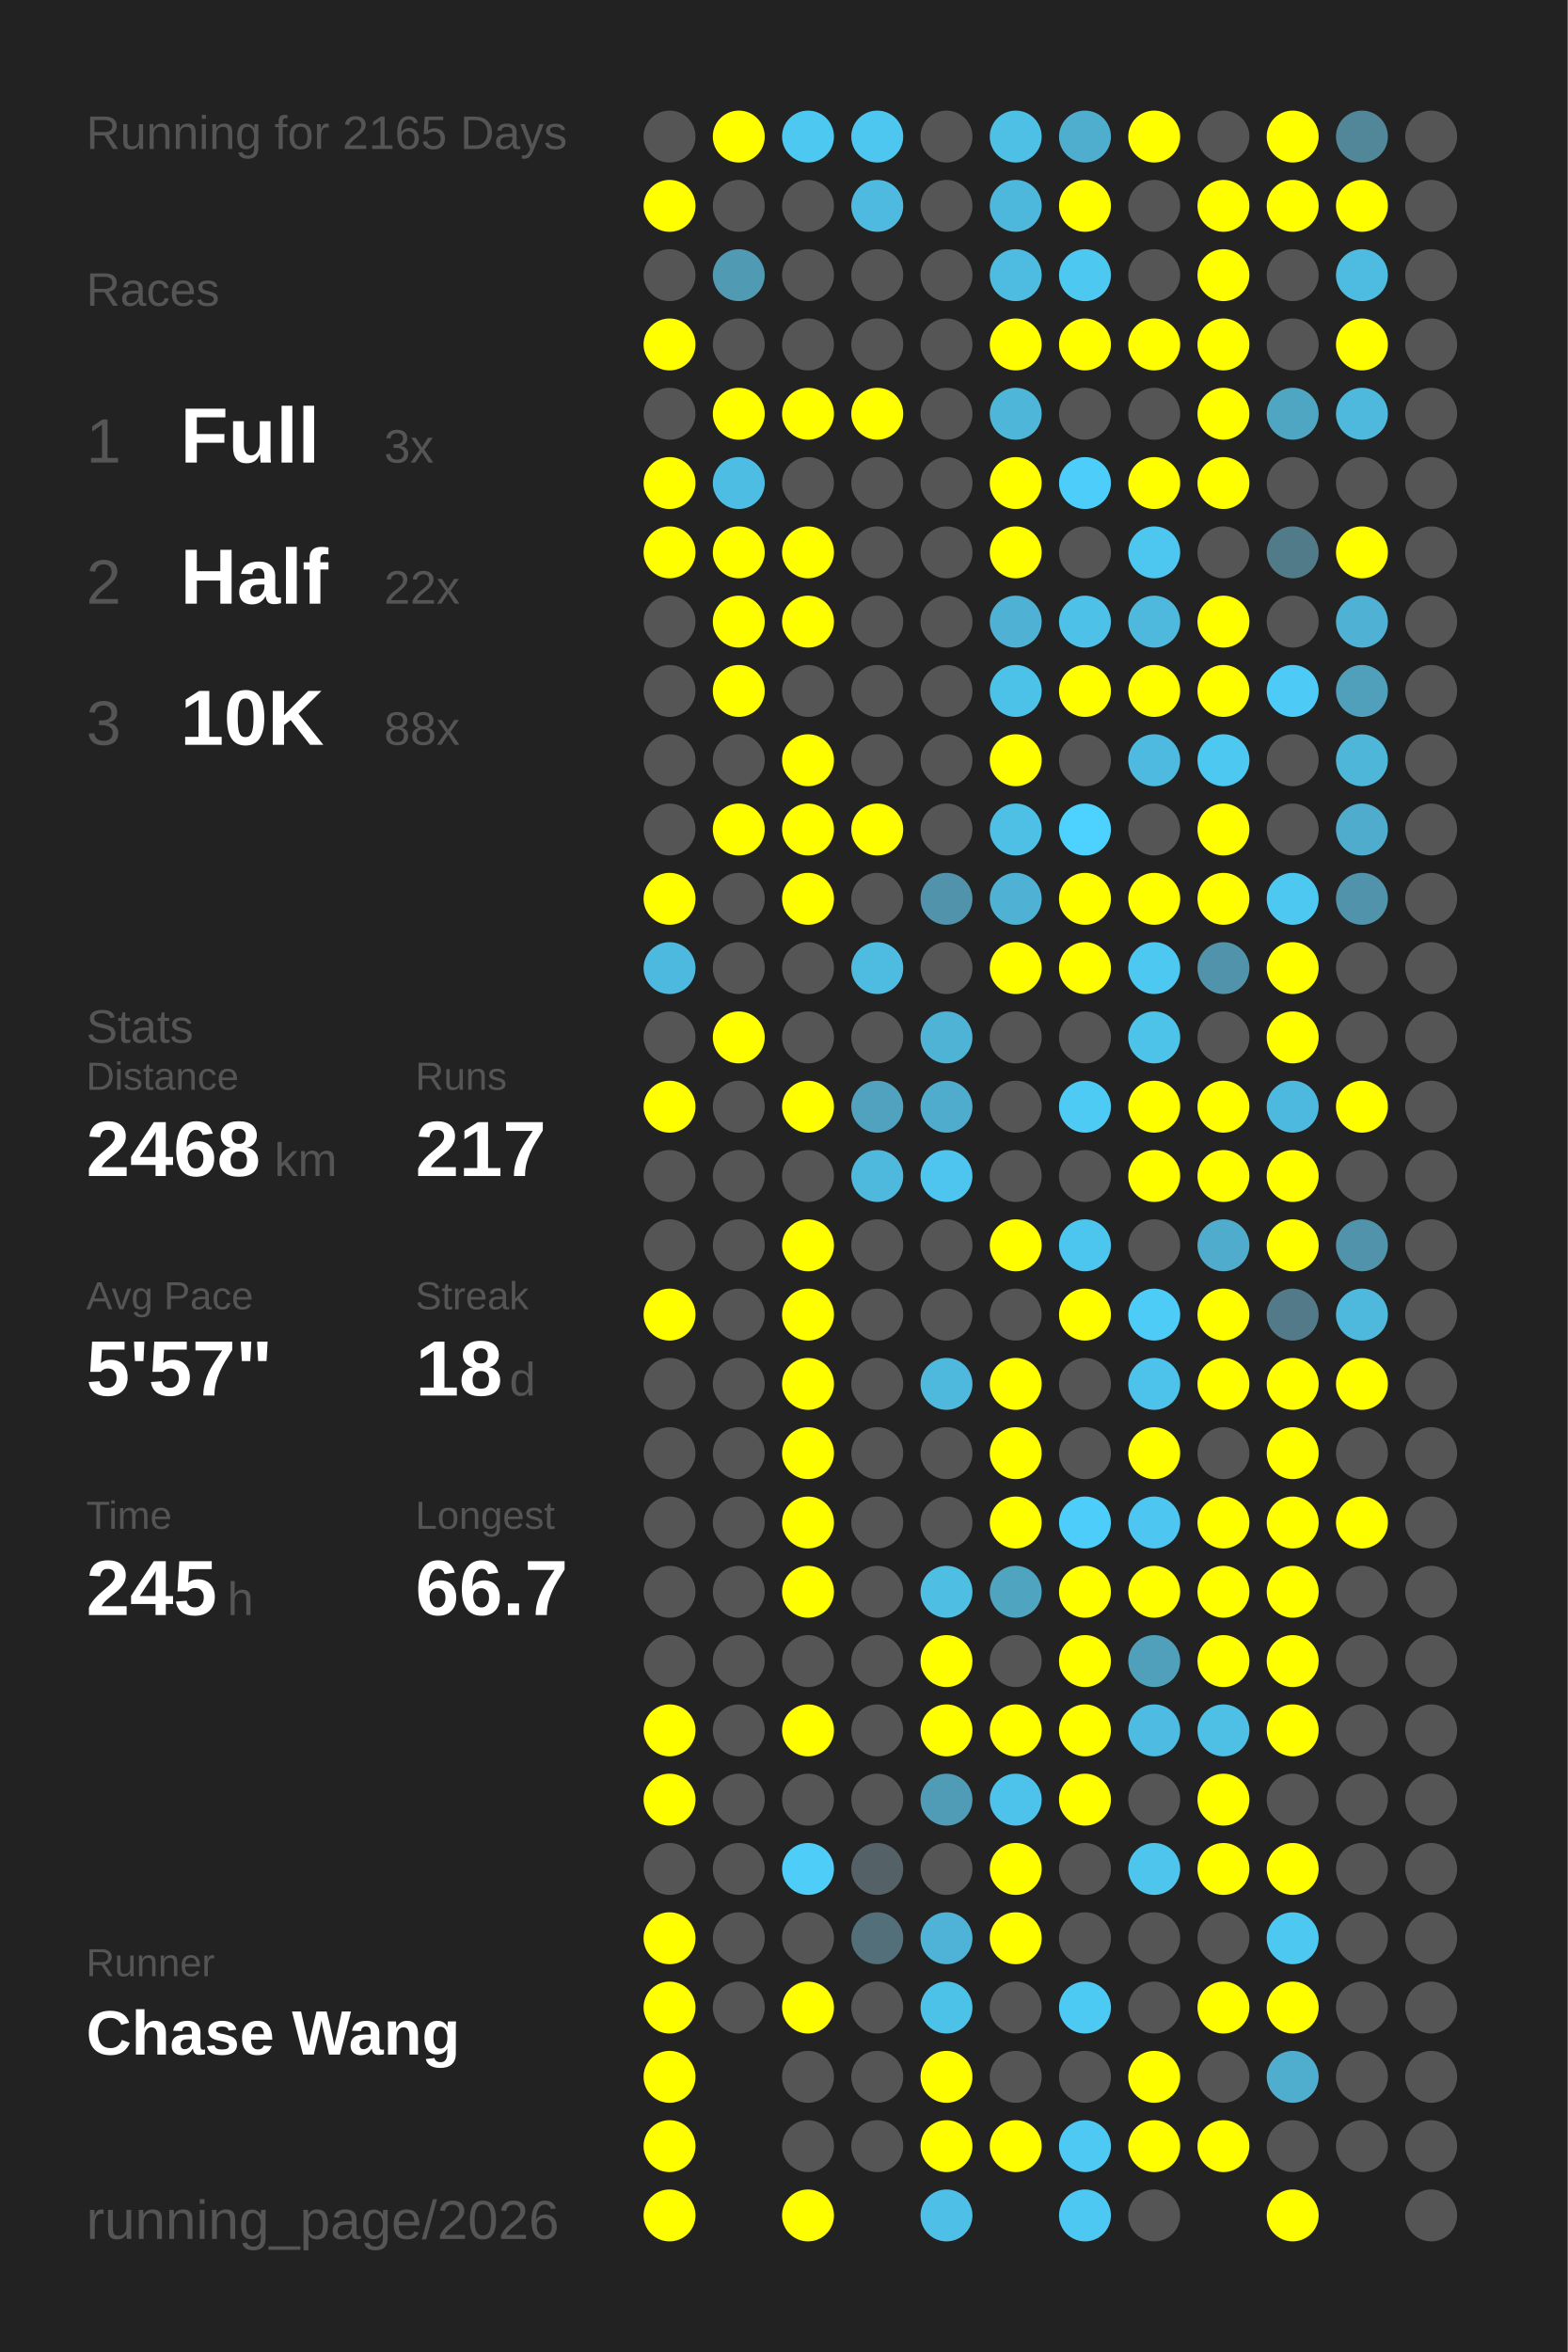
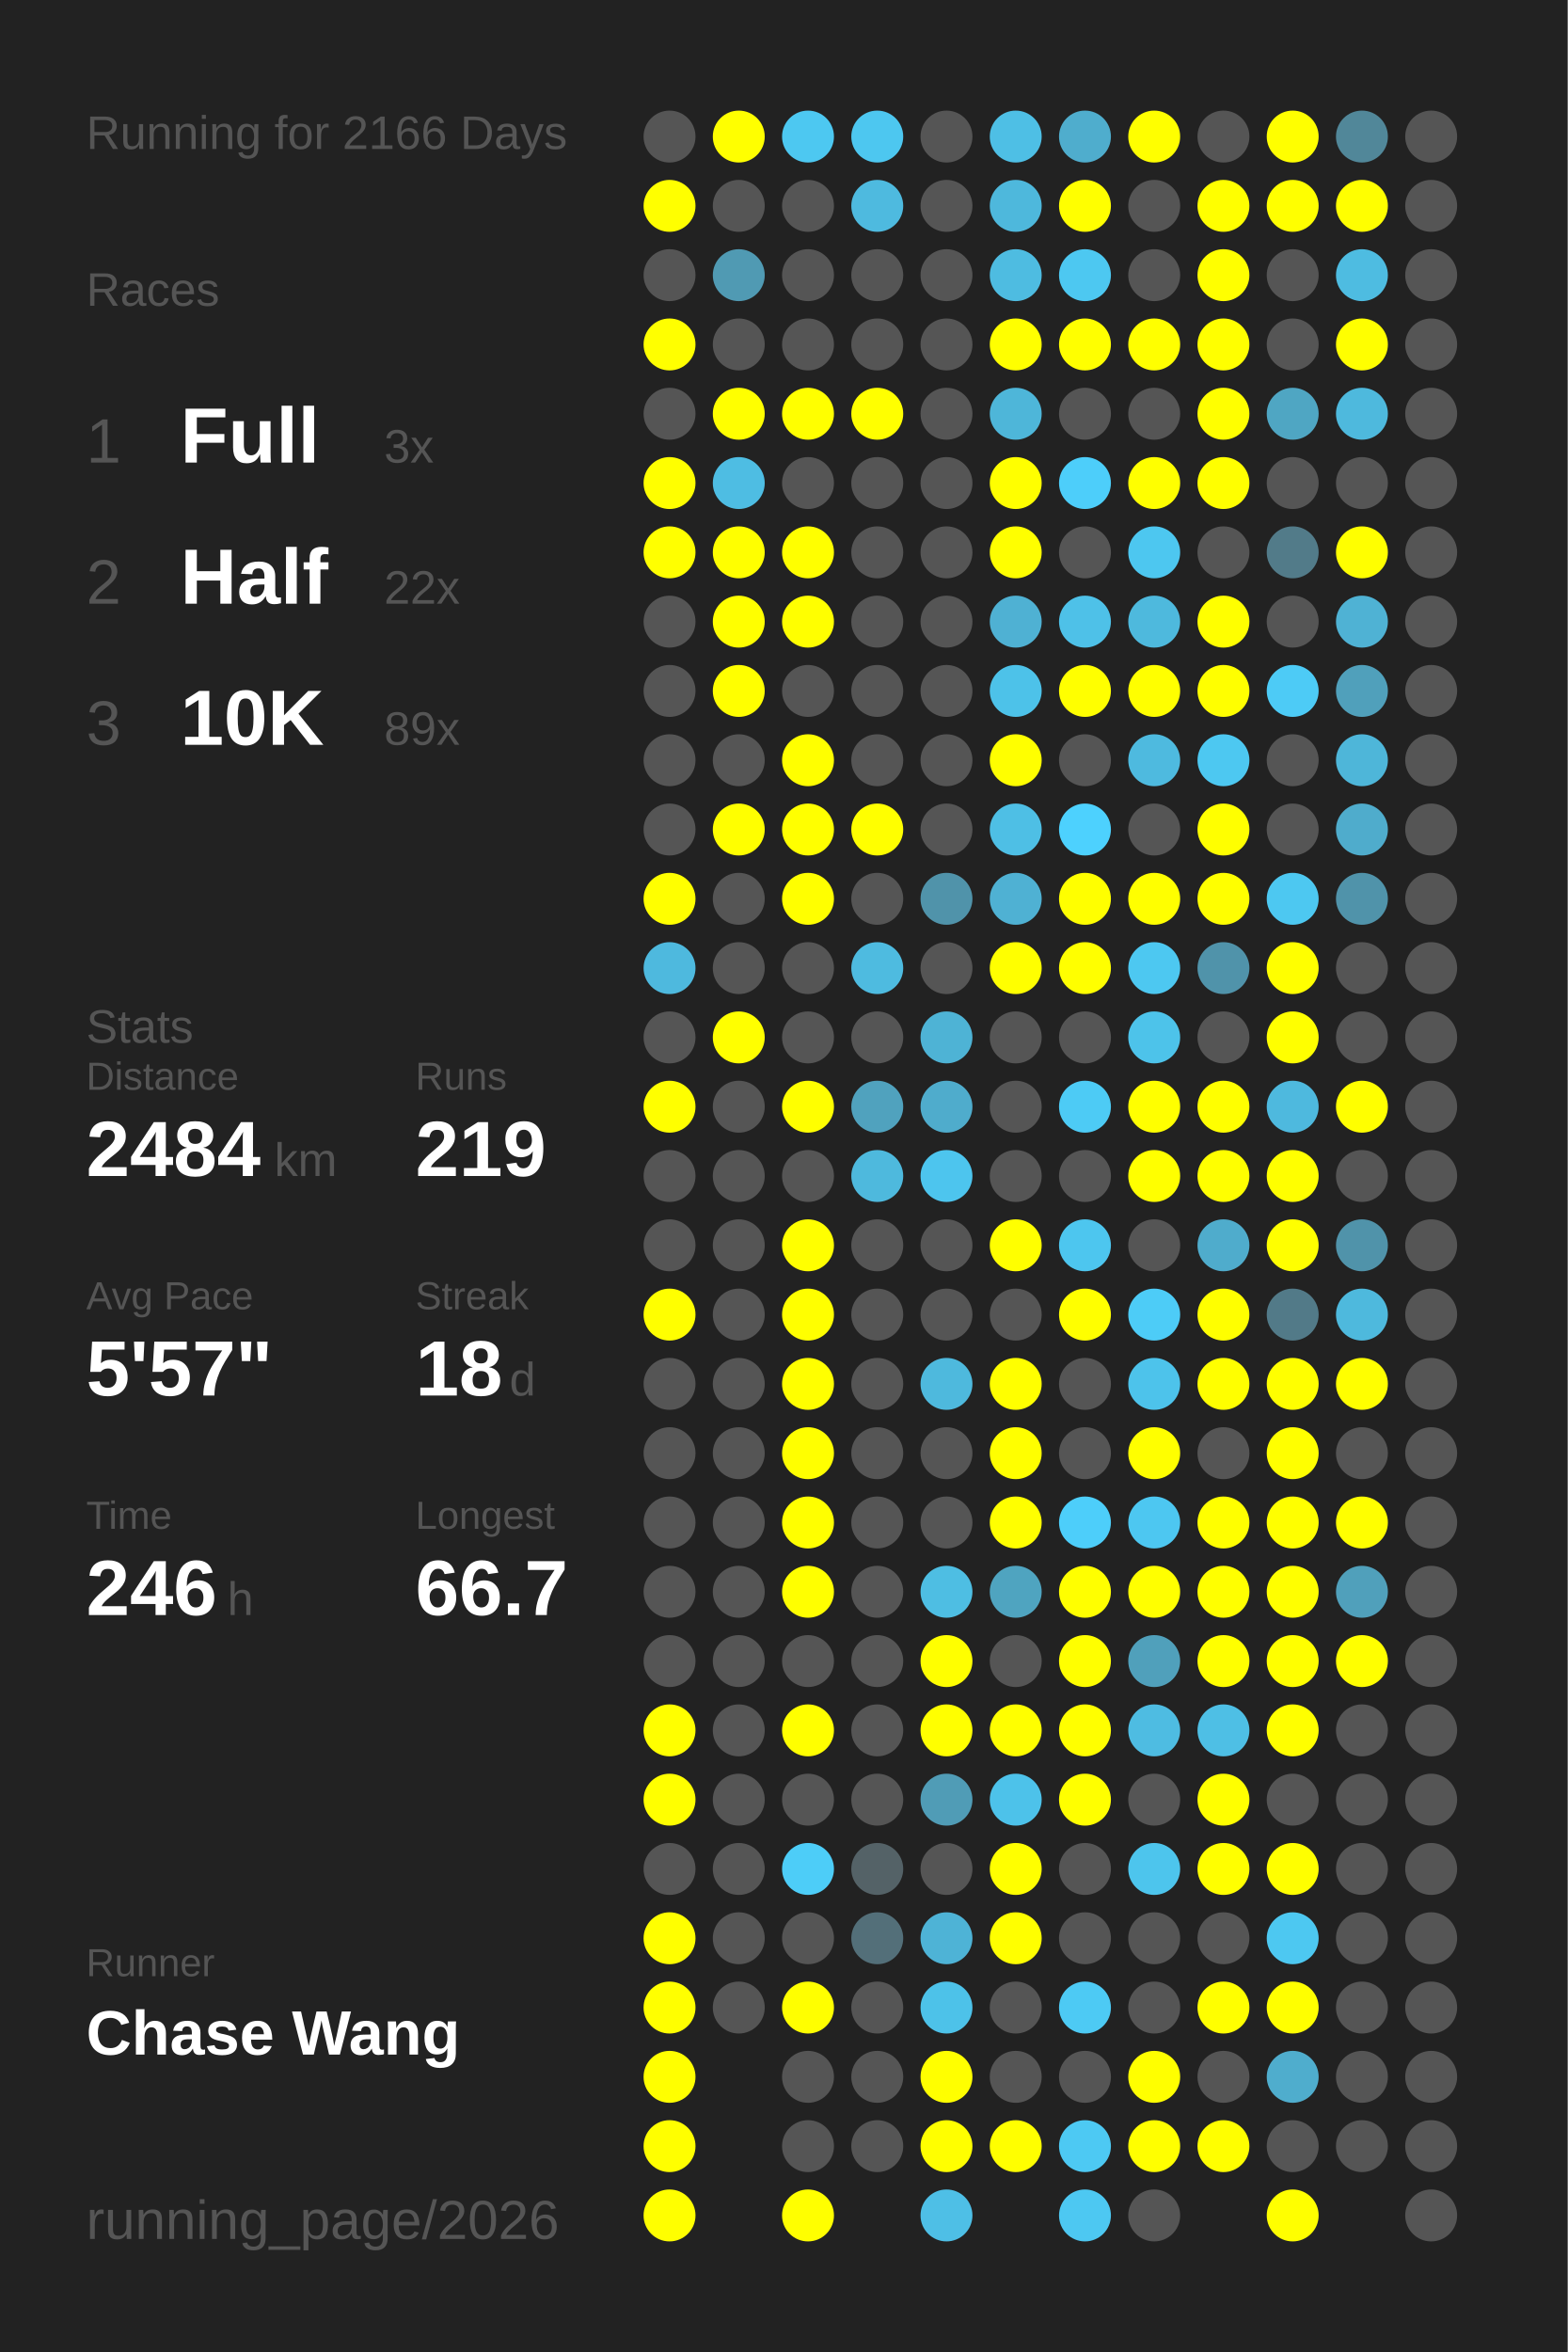
<svg xmlns="http://www.w3.org/2000/svg" baseProfile="full" height="300mm" version="1.1" viewBox="0,0,200,300" width="200mm">
  <defs />
  <rect fill="#222222" height="300" width="200" x="0" y="0" />
-   <text fill="#555555" style="font-size:6px; font-family:Arial;" x="11" y="19">Running for 2165 Days</text>
+   <text fill="#555555" style="font-size:6px; font-family:Arial;" x="11" y="19">Running for 2166 Days</text>
  <text fill="#555555" style="font-size:6px; font-family:Arial;" x="11" y="39">Races</text>
  <text fill="#555555" style="font-size:8px; font-family:Arial;" x="11" y="59">1</text>
  <text fill="#FFFFFF" style="font-size:10px; font-family:Arial; font-weight:bold;" x="23" y="59">Full</text>
  <text fill="#555555" style="font-size:6px; font-family:Arial;" x="49" y="59">3x</text>
  <text fill="#555555" style="font-size:8px; font-family:Arial;" x="11" y="77">2</text>
  <text fill="#FFFFFF" style="font-size:10px; font-family:Arial; font-weight:bold;" x="23" y="77">Half</text>
  <text fill="#555555" style="font-size:6px; font-family:Arial;" x="49" y="77">22x</text>
  <text fill="#555555" style="font-size:8px; font-family:Arial;" x="11" y="95">3</text>
  <text fill="#FFFFFF" style="font-size:10px; font-family:Arial; font-weight:bold;" x="23" y="95">10K</text>
-   <text fill="#555555" style="font-size:6px; font-family:Arial;" x="49" y="95">88x</text>
+   <text fill="#555555" style="font-size:6px; font-family:Arial;" x="49" y="95">89x</text>
  <text fill="#555555" style="font-size:6px; font-family:Arial;" x="11" y="133">Stats</text>
  <text fill="#555555" style="font-size:5px; font-family:Arial;" x="11" y="139">Distance</text>
-   <text fill="#FFFFFF" style="font-size:10px; font-family:Arial; font-weight:bold;" x="11" y="150">2468</text>
+   <text fill="#FFFFFF" style="font-size:10px; font-family:Arial; font-weight:bold;" x="11" y="150">2484</text>
  <text fill="#555555" style="font-size:6px; font-family:Arial;" x="35" y="150">km</text>
  <text fill="#555555" style="font-size:5px; font-family:Arial;" x="53" y="139">Runs</text>
-   <text fill="#FFFFFF" style="font-size:10px; font-family:Arial; font-weight:bold;" x="53" y="150">217</text>
+   <text fill="#FFFFFF" style="font-size:10px; font-family:Arial; font-weight:bold;" x="53" y="150">219</text>
  <text fill="#555555" style="font-size:5px; font-family:Arial;" x="11" y="167">Avg Pace</text>
  <text fill="#FFFFFF" style="font-size:10px; font-family:Arial; font-weight:bold;" x="11" y="178">5'57"</text>
  <text fill="#555555" style="font-size:5px; font-family:Arial;" x="53" y="167">Streak</text>
  <text fill="#FFFFFF" style="font-size:10px; font-family:Arial; font-weight:bold;" x="53" y="178">18</text>
  <text fill="#555555" style="font-size:6px; font-family:Arial;" x="65" y="178">d</text>
  <text fill="#555555" style="font-size:5px; font-family:Arial;" x="11" y="195">Time</text>
-   <text fill="#FFFFFF" style="font-size:10px; font-family:Arial; font-weight:bold;" x="11" y="206">245</text>
+   <text fill="#FFFFFF" style="font-size:10px; font-family:Arial; font-weight:bold;" x="11" y="206">246</text>
  <text fill="#555555" style="font-size:6px; font-family:Arial;" x="29" y="206">h</text>
  <text fill="#555555" style="font-size:5px; font-family:Arial;" x="53" y="195">Longest</text>
  <text fill="#FFFFFF" style="font-size:10px; font-family:Arial; font-weight:bold;" x="53" y="206">66.7</text>
  <text fill="#555555" style="font-size:5px; font-family:Arial;" x="11" y="252.065">Runner</text>
  <text fill="#FFFFFF" style="font-size:8px; font-family:Arial; font-weight:bold;" x="11" y="262.065">Chase Wang</text>
  <text fill="#555555" style="font-size:7px; font-family:Arial;" x="11" y="285.581">running_page/2026</text>
  <circle cx="85.417" cy="17.419" fill="#555555" r="3.312" />
  <circle cx="85.417" cy="26.258" fill="#FFFF00" r="3.312" />
  <circle cx="85.417" cy="35.097" fill="#555555" r="3.312" />
  <circle cx="85.417" cy="43.935" fill="#FFFF00" r="3.312" />
  <circle cx="85.417" cy="52.774" fill="#555555" r="3.312" />
  <circle cx="85.417" cy="61.613" fill="#FFFF00" r="3.312" />
  <circle cx="85.417" cy="70.452" fill="#FFFF00" r="3.312" />
  <circle cx="85.417" cy="79.29" fill="#555555" r="3.312" />
  <circle cx="85.417" cy="88.129" fill="#555555" r="3.312" />
  <circle cx="85.417" cy="96.968" fill="#555555" r="3.312" />
  <circle cx="85.417" cy="105.806" fill="#555555" r="3.312" />
  <circle cx="85.417" cy="114.645" fill="#FFFF00" r="3.312" />
  <circle cx="85.417" cy="123.484" fill="#4eb9de" r="3.312" />
  <circle cx="85.417" cy="132.323" fill="#555555" r="3.312" />
  <circle cx="85.417" cy="141.161" fill="#FFFF00" r="3.312" />
  <circle cx="85.417" cy="150" fill="#555555" r="3.312" />
  <circle cx="85.417" cy="158.839" fill="#555555" r="3.312" />
  <circle cx="85.417" cy="167.677" fill="#FFFF00" r="3.312" />
  <circle cx="85.417" cy="176.516" fill="#555555" r="3.312" />
  <circle cx="85.417" cy="185.355" fill="#555555" r="3.312" />
  <circle cx="85.417" cy="194.194" fill="#555555" r="3.312" />
  <circle cx="85.417" cy="203.032" fill="#555555" r="3.312" />
  <circle cx="85.417" cy="211.871" fill="#555555" r="3.312" />
  <circle cx="85.417" cy="220.71" fill="#FFFF00" r="3.312" />
  <circle cx="85.417" cy="229.548" fill="#FFFF00" r="3.312" />
  <circle cx="85.417" cy="238.387" fill="#555555" r="3.312" />
  <circle cx="85.417" cy="247.226" fill="#FFFF00" r="3.312" />
  <circle cx="85.417" cy="256.065" fill="#FFFF00" r="3.312" />
  <circle cx="85.417" cy="264.903" fill="#FFFF00" r="3.312" />
  <circle cx="85.417" cy="273.742" fill="#FFFF00" r="3.312" />
  <circle cx="85.417" cy="282.581" fill="#FFFF00" r="3.312" />
  <circle cx="94.25" cy="17.419" fill="#FFFF00" r="3.312" />
  <circle cx="94.25" cy="26.258" fill="#555555" r="3.312" />
  <circle cx="94.25" cy="35.097" fill="#509ab3" r="3.312" />
  <circle cx="94.25" cy="43.935" fill="#555555" r="3.312" />
  <circle cx="94.25" cy="52.774" fill="#FFFF00" r="3.312" />
  <circle cx="94.25" cy="61.613" fill="#4ebde3" r="3.312" />
  <circle cx="94.25" cy="70.452" fill="#FFFF00" r="3.312" />
  <circle cx="94.25" cy="79.29" fill="#FFFF00" r="3.312" />
  <circle cx="94.25" cy="88.129" fill="#FFFF00" r="3.312" />
  <circle cx="94.25" cy="96.968" fill="#555555" r="3.312" />
  <circle cx="94.25" cy="105.806" fill="#FFFF00" r="3.312" />
  <circle cx="94.25" cy="114.645" fill="#555555" r="3.312" />
  <circle cx="94.25" cy="123.484" fill="#555555" r="3.312" />
  <circle cx="94.25" cy="132.323" fill="#FFFF00" r="3.312" />
  <circle cx="94.25" cy="141.161" fill="#555555" r="3.312" />
  <circle cx="94.25" cy="150" fill="#555555" r="3.312" />
  <circle cx="94.25" cy="158.839" fill="#555555" r="3.312" />
  <circle cx="94.25" cy="167.677" fill="#555555" r="3.312" />
  <circle cx="94.25" cy="176.516" fill="#555555" r="3.312" />
  <circle cx="94.25" cy="185.355" fill="#555555" r="3.312" />
  <circle cx="94.25" cy="194.194" fill="#555555" r="3.312" />
  <circle cx="94.25" cy="203.032" fill="#555555" r="3.312" />
  <circle cx="94.25" cy="211.871" fill="#555555" r="3.312" />
  <circle cx="94.25" cy="220.71" fill="#555555" r="3.312" />
  <circle cx="94.25" cy="229.548" fill="#555555" r="3.312" />
  <circle cx="94.25" cy="238.387" fill="#555555" r="3.312" />
  <circle cx="94.25" cy="247.226" fill="#555555" r="3.312" />
  <circle cx="94.25" cy="256.065" fill="#555555" r="3.312" />
  <circle cx="103.083" cy="17.419" fill="#4dc8f1" r="3.312" />
  <circle cx="103.083" cy="26.258" fill="#555555" r="3.312" />
  <circle cx="103.083" cy="35.097" fill="#555555" r="3.312" />
  <circle cx="103.083" cy="43.935" fill="#555555" r="3.312" />
  <circle cx="103.083" cy="52.774" fill="#FFFF00" r="3.312" />
  <circle cx="103.083" cy="61.613" fill="#555555" r="3.312" />
  <circle cx="103.083" cy="70.452" fill="#FFFF00" r="3.312" />
  <circle cx="103.083" cy="79.29" fill="#FFFF00" r="3.312" />
  <circle cx="103.083" cy="88.129" fill="#555555" r="3.312" />
  <circle cx="103.083" cy="96.968" fill="#FFFF00" r="3.312" />
  <circle cx="103.083" cy="105.806" fill="#FFFF00" r="3.312" />
  <circle cx="103.083" cy="114.645" fill="#FFFF00" r="3.312" />
  <circle cx="103.083" cy="123.484" fill="#555555" r="3.312" />
  <circle cx="103.083" cy="132.323" fill="#555555" r="3.312" />
  <circle cx="103.083" cy="141.161" fill="#FFFF00" r="3.312" />
  <circle cx="103.083" cy="150" fill="#555555" r="3.312" />
  <circle cx="103.083" cy="158.839" fill="#FFFF00" r="3.312" />
  <circle cx="103.083" cy="167.677" fill="#FFFF00" r="3.312" />
  <circle cx="103.083" cy="176.516" fill="#FFFF00" r="3.312" />
  <circle cx="103.083" cy="185.355" fill="#FFFF00" r="3.312" />
  <circle cx="103.083" cy="194.194" fill="#FFFF00" r="3.312" />
  <circle cx="103.083" cy="203.032" fill="#FFFF00" r="3.312" />
  <circle cx="103.083" cy="211.871" fill="#555555" r="3.312" />
  <circle cx="103.083" cy="220.71" fill="#FFFF00" r="3.312" />
  <circle cx="103.083" cy="229.548" fill="#555555" r="3.312" />
  <circle cx="103.083" cy="238.387" fill="#4dcdf8" r="3.312" />
  <circle cx="103.083" cy="247.226" fill="#555555" r="3.312" />
  <circle cx="103.083" cy="256.065" fill="#FFFF00" r="3.312" />
  <circle cx="103.083" cy="264.903" fill="#555555" r="3.312" />
  <circle cx="103.083" cy="273.742" fill="#555555" r="3.312" />
  <circle cx="103.083" cy="282.581" fill="#FFFF00" r="3.312" />
  <circle cx="111.917" cy="17.419" fill="#4dc7f0" r="3.312" />
  <circle cx="111.917" cy="26.258" fill="#4ebadf" r="3.312" />
  <circle cx="111.917" cy="35.097" fill="#555555" r="3.312" />
  <circle cx="111.917" cy="43.935" fill="#555555" r="3.312" />
  <circle cx="111.917" cy="52.774" fill="#FFFF00" r="3.312" />
  <circle cx="111.917" cy="61.613" fill="#555555" r="3.312" />
  <circle cx="111.917" cy="70.452" fill="#555555" r="3.312" />
  <circle cx="111.917" cy="79.29" fill="#555555" r="3.312" />
  <circle cx="111.917" cy="88.129" fill="#555555" r="3.312" />
  <circle cx="111.917" cy="96.968" fill="#555555" r="3.312" />
  <circle cx="111.917" cy="105.806" fill="#FFFF00" r="3.312" />
  <circle cx="111.917" cy="114.645" fill="#555555" r="3.312" />
  <circle cx="111.917" cy="123.484" fill="#4ebbe0" r="3.312" />
  <circle cx="111.917" cy="132.323" fill="#555555" r="3.312" />
  <circle cx="111.917" cy="141.161" fill="#50a2be" r="3.312" />
  <circle cx="111.917" cy="150" fill="#4eb9dd" r="3.312" />
  <circle cx="111.917" cy="158.839" fill="#555555" r="3.312" />
  <circle cx="111.917" cy="167.677" fill="#555555" r="3.312" />
  <circle cx="111.917" cy="176.516" fill="#555555" r="3.312" />
  <circle cx="111.917" cy="185.355" fill="#555555" r="3.312" />
  <circle cx="111.917" cy="194.194" fill="#555555" r="3.312" />
  <circle cx="111.917" cy="203.032" fill="#555555" r="3.312" />
  <circle cx="111.917" cy="211.871" fill="#555555" r="3.312" />
  <circle cx="111.917" cy="220.71" fill="#555555" r="3.312" />
  <circle cx="111.917" cy="229.548" fill="#555555" r="3.312" />
  <circle cx="111.917" cy="238.387" fill="#546267" r="3.312" />
  <circle cx="111.917" cy="247.226" fill="#536f79" r="3.312" />
  <circle cx="111.917" cy="256.065" fill="#555555" r="3.312" />
  <circle cx="111.917" cy="264.903" fill="#555555" r="3.312" />
  <circle cx="111.917" cy="273.742" fill="#555555" r="3.312" />
  <circle cx="120.75" cy="17.419" fill="#555555" r="3.312" />
  <circle cx="120.75" cy="26.258" fill="#555555" r="3.312" />
  <circle cx="120.75" cy="35.097" fill="#555555" r="3.312" />
  <circle cx="120.75" cy="43.935" fill="#555555" r="3.312" />
  <circle cx="120.75" cy="52.774" fill="#555555" r="3.312" />
  <circle cx="120.75" cy="61.613" fill="#555555" r="3.312" />
  <circle cx="120.75" cy="70.452" fill="#555555" r="3.312" />
  <circle cx="120.75" cy="79.29" fill="#555555" r="3.312" />
  <circle cx="120.75" cy="88.129" fill="#555555" r="3.312" />
  <circle cx="120.75" cy="96.968" fill="#555555" r="3.312" />
  <circle cx="120.75" cy="105.806" fill="#555555" r="3.312" />
  <circle cx="120.75" cy="114.645" fill="#5093aa" r="3.312" />
  <circle cx="120.75" cy="123.484" fill="#555555" r="3.312" />
  <circle cx="120.75" cy="132.323" fill="#4eb3d5" r="3.312" />
  <circle cx="120.75" cy="141.161" fill="#4faccc" r="3.312" />
  <circle cx="120.75" cy="150" fill="#4dc5ee" r="3.312" />
  <circle cx="120.75" cy="158.839" fill="#555555" r="3.312" />
  <circle cx="120.75" cy="167.677" fill="#555555" r="3.312" />
  <circle cx="120.75" cy="176.516" fill="#4eb9dd" r="3.312" />
  <circle cx="120.75" cy="185.355" fill="#555555" r="3.312" />
  <circle cx="120.75" cy="194.194" fill="#555555" r="3.312" />
  <circle cx="120.75" cy="203.032" fill="#4ebee3" r="3.312" />
  <circle cx="120.75" cy="211.871" fill="#FFFF00" r="3.312" />
  <circle cx="120.75" cy="220.71" fill="#FFFF00" r="3.312" />
  <circle cx="120.75" cy="229.548" fill="#509cb6" r="3.312" />
  <circle cx="120.75" cy="238.387" fill="#555555" r="3.312" />
  <circle cx="120.75" cy="247.226" fill="#4eb3d6" r="3.312" />
  <circle cx="120.75" cy="256.065" fill="#4dc2e9" r="3.312" />
  <circle cx="120.75" cy="264.903" fill="#FFFF00" r="3.312" />
  <circle cx="120.75" cy="273.742" fill="#FFFF00" r="3.312" />
  <circle cx="120.75" cy="282.581" fill="#4ebfe6" r="3.312" />
  <circle cx="129.583" cy="17.419" fill="#4ebfe5" r="3.312" />
  <circle cx="129.583" cy="26.258" fill="#4eb8dc" r="3.312" />
  <circle cx="129.583" cy="35.097" fill="#4ebce1" r="3.312" />
  <circle cx="129.583" cy="43.935" fill="#FFFF00" r="3.312" />
  <circle cx="129.583" cy="52.774" fill="#4eb6d9" r="3.312" />
  <circle cx="129.583" cy="61.613" fill="#FFFF00" r="3.312" />
  <circle cx="129.583" cy="70.452" fill="#FFFF00" r="3.312" />
  <circle cx="129.583" cy="79.29" fill="#4fb1d3" r="3.312" />
  <circle cx="129.583" cy="88.129" fill="#4dc2e9" r="3.312" />
  <circle cx="129.583" cy="96.968" fill="#FFFF00" r="3.312" />
  <circle cx="129.583" cy="105.806" fill="#4ebfe5" r="3.312" />
  <circle cx="129.583" cy="114.645" fill="#4fb1d3" r="3.312" />
  <circle cx="129.583" cy="123.484" fill="#FFFF00" r="3.312" />
  <circle cx="129.583" cy="132.323" fill="#555555" r="3.312" />
  <circle cx="129.583" cy="141.161" fill="#555555" r="3.312" />
  <circle cx="129.583" cy="150" fill="#555555" r="3.312" />
  <circle cx="129.583" cy="158.839" fill="#FFFF00" r="3.312" />
  <circle cx="129.583" cy="167.677" fill="#555555" r="3.312" />
  <circle cx="129.583" cy="176.516" fill="#FFFF00" r="3.312" />
  <circle cx="129.583" cy="185.355" fill="#FFFF00" r="3.312" />
  <circle cx="129.583" cy="194.194" fill="#FFFF00" r="3.312" />
  <circle cx="129.583" cy="203.032" fill="#4fa4c0" r="3.312" />
  <circle cx="129.583" cy="211.871" fill="#555555" r="3.312" />
  <circle cx="129.583" cy="220.71" fill="#FFFF00" r="3.312" />
  <circle cx="129.583" cy="229.548" fill="#4dc2ea" r="3.312" />
  <circle cx="129.583" cy="238.387" fill="#FFFF00" r="3.312" />
  <circle cx="129.583" cy="247.226" fill="#FFFF00" r="3.312" />
  <circle cx="129.583" cy="256.065" fill="#555555" r="3.312" />
  <circle cx="129.583" cy="264.903" fill="#555555" r="3.312" />
  <circle cx="129.583" cy="273.742" fill="#FFFF00" r="3.312" />
  <circle cx="138.417" cy="17.419" fill="#4fadcd" r="3.312" />
  <circle cx="138.417" cy="26.258" fill="#FFFF00" r="3.312" />
  <circle cx="138.417" cy="35.097" fill="#4dc8f1" r="3.312" />
  <circle cx="138.417" cy="43.935" fill="#FFFF00" r="3.312" />
  <circle cx="138.417" cy="52.774" fill="#555555" r="3.312" />
  <circle cx="138.417" cy="61.613" fill="#4dcefa" r="3.312" />
  <circle cx="138.417" cy="70.452" fill="#555555" r="3.312" />
  <circle cx="138.417" cy="79.29" fill="#4ec1e8" r="3.312" />
  <circle cx="138.417" cy="88.129" fill="#FFFF00" r="3.312" />
  <circle cx="138.417" cy="96.968" fill="#555555" r="3.312" />
  <circle cx="138.417" cy="105.806" fill="#4dd1fe" r="3.312" />
  <circle cx="138.417" cy="114.645" fill="#FFFF00" r="3.312" />
  <circle cx="138.417" cy="123.484" fill="#FFFF00" r="3.312" />
  <circle cx="138.417" cy="132.323" fill="#555555" r="3.312" />
  <circle cx="138.417" cy="141.161" fill="#4dcbf5" r="3.312" />
  <circle cx="138.417" cy="150" fill="#555555" r="3.312" />
  <circle cx="138.417" cy="158.839" fill="#4dc6ef" r="3.312" />
  <circle cx="138.417" cy="167.677" fill="#FFFF00" r="3.312" />
  <circle cx="138.417" cy="176.516" fill="#555555" r="3.312" />
  <circle cx="138.417" cy="185.355" fill="#555555" r="3.312" />
  <circle cx="138.417" cy="194.194" fill="#4dcefa" r="3.312" />
  <circle cx="138.417" cy="203.032" fill="#FFFF00" r="3.312" />
  <circle cx="138.417" cy="211.871" fill="#FFFF00" r="3.312" />
  <circle cx="138.417" cy="220.71" fill="#FFFF00" r="3.312" />
  <circle cx="138.417" cy="229.548" fill="#FFFF00" r="3.312" />
  <circle cx="138.417" cy="238.387" fill="#555555" r="3.312" />
  <circle cx="138.417" cy="247.226" fill="#555555" r="3.312" />
  <circle cx="138.417" cy="256.065" fill="#4dcaf4" r="3.312" />
  <circle cx="138.417" cy="264.903" fill="#555555" r="3.312" />
  <circle cx="138.417" cy="273.742" fill="#4dc9f3" r="3.312" />
  <circle cx="138.417" cy="282.581" fill="#4dc8f2" r="3.312" />
  <circle cx="147.25" cy="17.419" fill="#FFFF00" r="3.312" />
  <circle cx="147.25" cy="26.258" fill="#555555" r="3.312" />
  <circle cx="147.25" cy="35.097" fill="#555555" r="3.312" />
  <circle cx="147.25" cy="43.935" fill="#FFFF00" r="3.312" />
  <circle cx="147.25" cy="52.774" fill="#555555" r="3.312" />
  <circle cx="147.25" cy="61.613" fill="#FFFF00" r="3.312" />
  <circle cx="147.25" cy="70.452" fill="#4dc7f0" r="3.312" />
  <circle cx="147.25" cy="79.29" fill="#4eb9dd" r="3.312" />
  <circle cx="147.25" cy="88.129" fill="#FFFF00" r="3.312" />
  <circle cx="147.25" cy="96.968" fill="#4ebadf" r="3.312" />
  <circle cx="147.25" cy="105.806" fill="#555555" r="3.312" />
  <circle cx="147.25" cy="114.645" fill="#FFFF00" r="3.312" />
  <circle cx="147.25" cy="123.484" fill="#4dc8f1" r="3.312" />
  <circle cx="147.25" cy="132.323" fill="#4dc3ea" r="3.312" />
  <circle cx="147.25" cy="141.161" fill="#FFFF00" r="3.312" />
  <circle cx="147.25" cy="150" fill="#FFFF00" r="3.312" />
  <circle cx="147.25" cy="158.839" fill="#555555" r="3.312" />
  <circle cx="147.25" cy="167.677" fill="#4dccf7" r="3.312" />
  <circle cx="147.25" cy="176.516" fill="#4dc3eb" r="3.312" />
  <circle cx="147.25" cy="185.355" fill="#FFFF00" r="3.312" />
  <circle cx="147.25" cy="194.194" fill="#4dc7f1" r="3.312" />
  <circle cx="147.25" cy="203.032" fill="#FFFF00" r="3.312" />
  <circle cx="147.25" cy="211.871" fill="#50a0bb" r="3.312" />
  <circle cx="147.25" cy="220.71" fill="#4ebce2" r="3.312" />
  <circle cx="147.25" cy="229.548" fill="#555555" r="3.312" />
  <circle cx="147.25" cy="238.387" fill="#4dc5ed" r="3.312" />
  <circle cx="147.25" cy="247.226" fill="#555555" r="3.312" />
  <circle cx="147.25" cy="256.065" fill="#555555" r="3.312" />
  <circle cx="147.25" cy="264.903" fill="#FFFF00" r="3.312" />
  <circle cx="147.25" cy="273.742" fill="#FFFF00" r="3.312" />
  <circle cx="147.25" cy="282.581" fill="#555555" r="3.312" />
  <circle cx="156.083" cy="17.419" fill="#555555" r="3.312" />
  <circle cx="156.083" cy="26.258" fill="#FFFF00" r="3.312" />
  <circle cx="156.083" cy="35.097" fill="#FFFF00" r="3.312" />
  <circle cx="156.083" cy="43.935" fill="#FFFF00" r="3.312" />
  <circle cx="156.083" cy="52.774" fill="#FFFF00" r="3.312" />
  <circle cx="156.083" cy="61.613" fill="#FFFF00" r="3.312" />
  <circle cx="156.083" cy="70.452" fill="#555555" r="3.312" />
  <circle cx="156.083" cy="79.29" fill="#FFFF00" r="3.312" />
  <circle cx="156.083" cy="88.129" fill="#FFFF00" r="3.312" />
  <circle cx="156.083" cy="96.968" fill="#4dc8f1" r="3.312" />
  <circle cx="156.083" cy="105.806" fill="#FFFF00" r="3.312" />
  <circle cx="156.083" cy="114.645" fill="#FFFF00" r="3.312" />
  <circle cx="156.083" cy="123.484" fill="#5093aa" r="3.312" />
  <circle cx="156.083" cy="132.323" fill="#555555" r="3.312" />
  <circle cx="156.083" cy="141.161" fill="#FFFF00" r="3.312" />
  <circle cx="156.083" cy="150" fill="#FFFF00" r="3.312" />
  <circle cx="156.083" cy="158.839" fill="#4faccc" r="3.312" />
  <circle cx="156.083" cy="167.677" fill="#FFFF00" r="3.312" />
  <circle cx="156.083" cy="176.516" fill="#FFFF00" r="3.312" />
  <circle cx="156.083" cy="185.355" fill="#555555" r="3.312" />
  <circle cx="156.083" cy="194.194" fill="#FFFF00" r="3.312" />
  <circle cx="156.083" cy="203.032" fill="#FFFF00" r="3.312" />
  <circle cx="156.083" cy="211.871" fill="#FFFF00" r="3.312" />
  <circle cx="156.083" cy="220.71" fill="#4ebfe5" r="3.312" />
  <circle cx="156.083" cy="229.548" fill="#FFFF00" r="3.312" />
  <circle cx="156.083" cy="238.387" fill="#FFFF00" r="3.312" />
  <circle cx="156.083" cy="247.226" fill="#555555" r="3.312" />
  <circle cx="156.083" cy="256.065" fill="#FFFF00" r="3.312" />
  <circle cx="156.083" cy="264.903" fill="#555555" r="3.312" />
  <circle cx="156.083" cy="273.742" fill="#FFFF00" r="3.312" />
  <circle cx="164.917" cy="17.419" fill="#FFFF00" r="3.312" />
  <circle cx="164.917" cy="26.258" fill="#FFFF00" r="3.312" />
  <circle cx="164.917" cy="35.097" fill="#555555" r="3.312" />
  <circle cx="164.917" cy="43.935" fill="#555555" r="3.312" />
  <circle cx="164.917" cy="52.774" fill="#4fa6c3" r="3.312" />
  <circle cx="164.917" cy="61.613" fill="#555555" r="3.312" />
  <circle cx="164.917" cy="70.452" fill="#527b89" r="3.312" />
  <circle cx="164.917" cy="79.29" fill="#555555" r="3.312" />
  <circle cx="164.917" cy="88.129" fill="#4dcbf6" r="3.312" />
  <circle cx="164.917" cy="96.968" fill="#555555" r="3.312" />
  <circle cx="164.917" cy="105.806" fill="#555555" r="3.312" />
  <circle cx="164.917" cy="114.645" fill="#4dc8f1" r="3.312" />
  <circle cx="164.917" cy="123.484" fill="#FFFF00" r="3.312" />
  <circle cx="164.917" cy="132.323" fill="#FFFF00" r="3.312" />
  <circle cx="164.917" cy="141.161" fill="#4eb9de" r="3.312" />
  <circle cx="164.917" cy="150" fill="#FFFF00" r="3.312" />
  <circle cx="164.917" cy="158.839" fill="#FFFF00" r="3.312" />
  <circle cx="164.917" cy="167.677" fill="#527a88" r="3.312" />
  <circle cx="164.917" cy="176.516" fill="#FFFF00" r="3.312" />
  <circle cx="164.917" cy="185.355" fill="#FFFF00" r="3.312" />
  <circle cx="164.917" cy="194.194" fill="#FFFF00" r="3.312" />
  <circle cx="164.917" cy="203.032" fill="#FFFF00" r="3.312" />
  <circle cx="164.917" cy="211.871" fill="#FFFF00" r="3.312" />
  <circle cx="164.917" cy="220.71" fill="#FFFF00" r="3.312" />
  <circle cx="164.917" cy="229.548" fill="#555555" r="3.312" />
  <circle cx="164.917" cy="238.387" fill="#FFFF00" r="3.312" />
  <circle cx="164.917" cy="247.226" fill="#4dc8f1" r="3.312" />
  <circle cx="164.917" cy="256.065" fill="#FFFF00" r="3.312" />
  <circle cx="164.917" cy="264.903" fill="#4fadcd" r="3.312" />
  <circle cx="164.917" cy="273.742" fill="#555555" r="3.312" />
  <circle cx="164.917" cy="282.581" fill="#FFFF00" r="3.312" />
  <circle cx="173.75" cy="17.419" fill="#518799" r="3.312" />
  <circle cx="173.75" cy="26.258" fill="#FFFF00" r="3.312" />
  <circle cx="173.75" cy="35.097" fill="#4ebce1" r="3.312" />
  <circle cx="173.75" cy="43.935" fill="#FFFF00" r="3.312" />
  <circle cx="173.75" cy="52.774" fill="#4eb9dd" r="3.312" />
  <circle cx="173.75" cy="61.613" fill="#555555" r="3.312" />
  <circle cx="173.75" cy="70.452" fill="#FFFF00" r="3.312" />
  <circle cx="173.75" cy="79.29" fill="#4fb2d4" r="3.312" />
  <circle cx="173.75" cy="88.129" fill="#50a0bb" r="3.312" />
  <circle cx="173.75" cy="96.968" fill="#4eb6d9" r="3.312" />
  <circle cx="173.75" cy="105.806" fill="#4faccc" r="3.312" />
  <circle cx="173.75" cy="114.645" fill="#5093aa" r="3.312" />
  <circle cx="173.75" cy="123.484" fill="#555555" r="3.312" />
  <circle cx="173.75" cy="132.323" fill="#555555" r="3.312" />
  <circle cx="173.75" cy="141.161" fill="#FFFF00" r="3.312" />
  <circle cx="173.75" cy="150" fill="#555555" r="3.312" />
  <circle cx="173.75" cy="158.839" fill="#5093aa" r="3.312" />
  <circle cx="173.75" cy="167.677" fill="#4eb9dd" r="3.312" />
  <circle cx="173.75" cy="176.516" fill="#FFFF00" r="3.312" />
  <circle cx="173.75" cy="185.355" fill="#555555" r="3.312" />
  <circle cx="173.75" cy="194.194" fill="#FFFF00" r="3.312" />
-   <circle cx="173.75" cy="203.032" fill="#555555" r="3.312" />
-   <circle cx="173.75" cy="211.871" fill="#555555" r="3.312" />
+   <circle cx="173.75" cy="203.032" fill="#50a0bb" r="3.312" />
+   <circle cx="173.75" cy="211.871" fill="#FFFF00" r="3.312" />
  <circle cx="173.75" cy="220.71" fill="#555555" r="3.312" />
  <circle cx="173.75" cy="229.548" fill="#555555" r="3.312" />
  <circle cx="173.75" cy="238.387" fill="#555555" r="3.312" />
  <circle cx="173.75" cy="247.226" fill="#555555" r="3.312" />
  <circle cx="173.75" cy="256.065" fill="#555555" r="3.312" />
  <circle cx="173.75" cy="264.903" fill="#555555" r="3.312" />
  <circle cx="173.75" cy="273.742" fill="#555555" r="3.312" />
  <circle cx="182.583" cy="17.419" fill="#555555" r="3.312" />
  <circle cx="182.583" cy="26.258" fill="#555555" r="3.312" />
  <circle cx="182.583" cy="35.097" fill="#555555" r="3.312" />
  <circle cx="182.583" cy="43.935" fill="#555555" r="3.312" />
  <circle cx="182.583" cy="52.774" fill="#555555" r="3.312" />
  <circle cx="182.583" cy="61.613" fill="#555555" r="3.312" />
  <circle cx="182.583" cy="70.452" fill="#555555" r="3.312" />
  <circle cx="182.583" cy="79.29" fill="#555555" r="3.312" />
  <circle cx="182.583" cy="88.129" fill="#555555" r="3.312" />
  <circle cx="182.583" cy="96.968" fill="#555555" r="3.312" />
  <circle cx="182.583" cy="105.806" fill="#555555" r="3.312" />
  <circle cx="182.583" cy="114.645" fill="#555555" r="3.312" />
  <circle cx="182.583" cy="123.484" fill="#555555" r="3.312" />
  <circle cx="182.583" cy="132.323" fill="#555555" r="3.312" />
  <circle cx="182.583" cy="141.161" fill="#555555" r="3.312" />
  <circle cx="182.583" cy="150" fill="#555555" r="3.312" />
  <circle cx="182.583" cy="158.839" fill="#555555" r="3.312" />
  <circle cx="182.583" cy="167.677" fill="#555555" r="3.312" />
  <circle cx="182.583" cy="176.516" fill="#555555" r="3.312" />
  <circle cx="182.583" cy="185.355" fill="#555555" r="3.312" />
  <circle cx="182.583" cy="194.194" fill="#555555" r="3.312" />
  <circle cx="182.583" cy="203.032" fill="#555555" r="3.312" />
  <circle cx="182.583" cy="211.871" fill="#555555" r="3.312" />
  <circle cx="182.583" cy="220.71" fill="#555555" r="3.312" />
  <circle cx="182.583" cy="229.548" fill="#555555" r="3.312" />
  <circle cx="182.583" cy="238.387" fill="#555555" r="3.312" />
  <circle cx="182.583" cy="247.226" fill="#555555" r="3.312" />
  <circle cx="182.583" cy="256.065" fill="#555555" r="3.312" />
  <circle cx="182.583" cy="264.903" fill="#555555" r="3.312" />
  <circle cx="182.583" cy="273.742" fill="#555555" r="3.312" />
  <circle cx="182.583" cy="282.581" fill="#555555" r="3.312" />
</svg>
